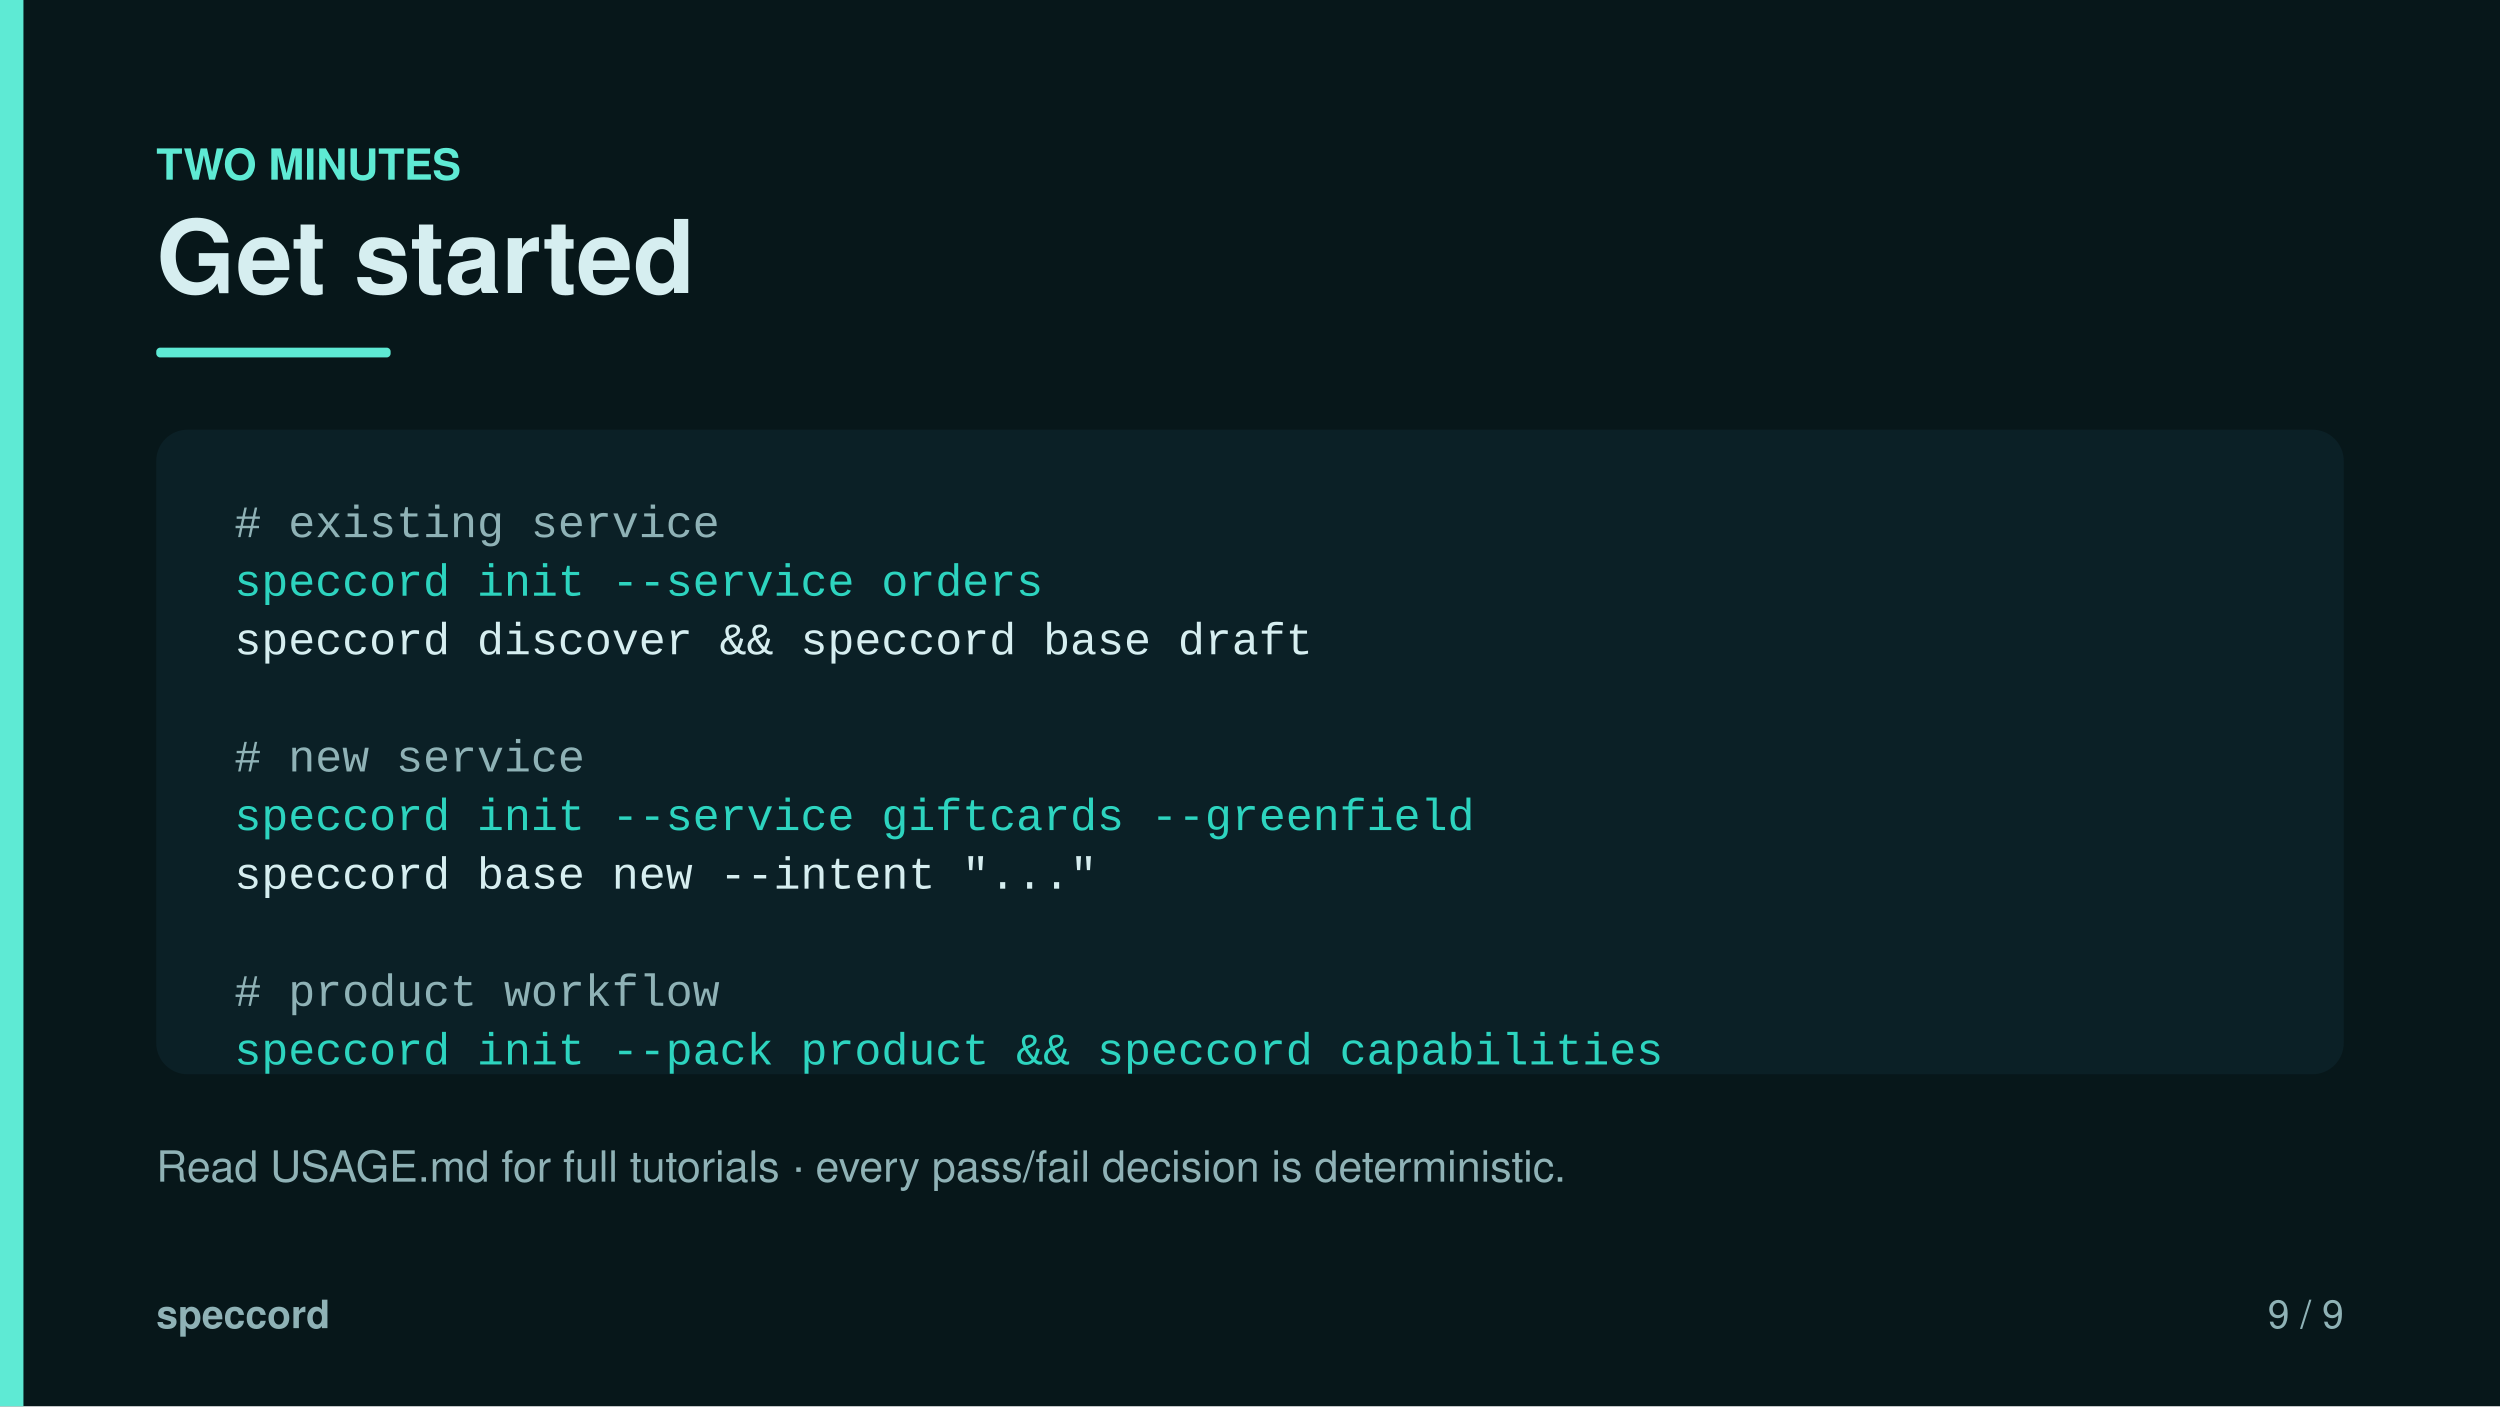
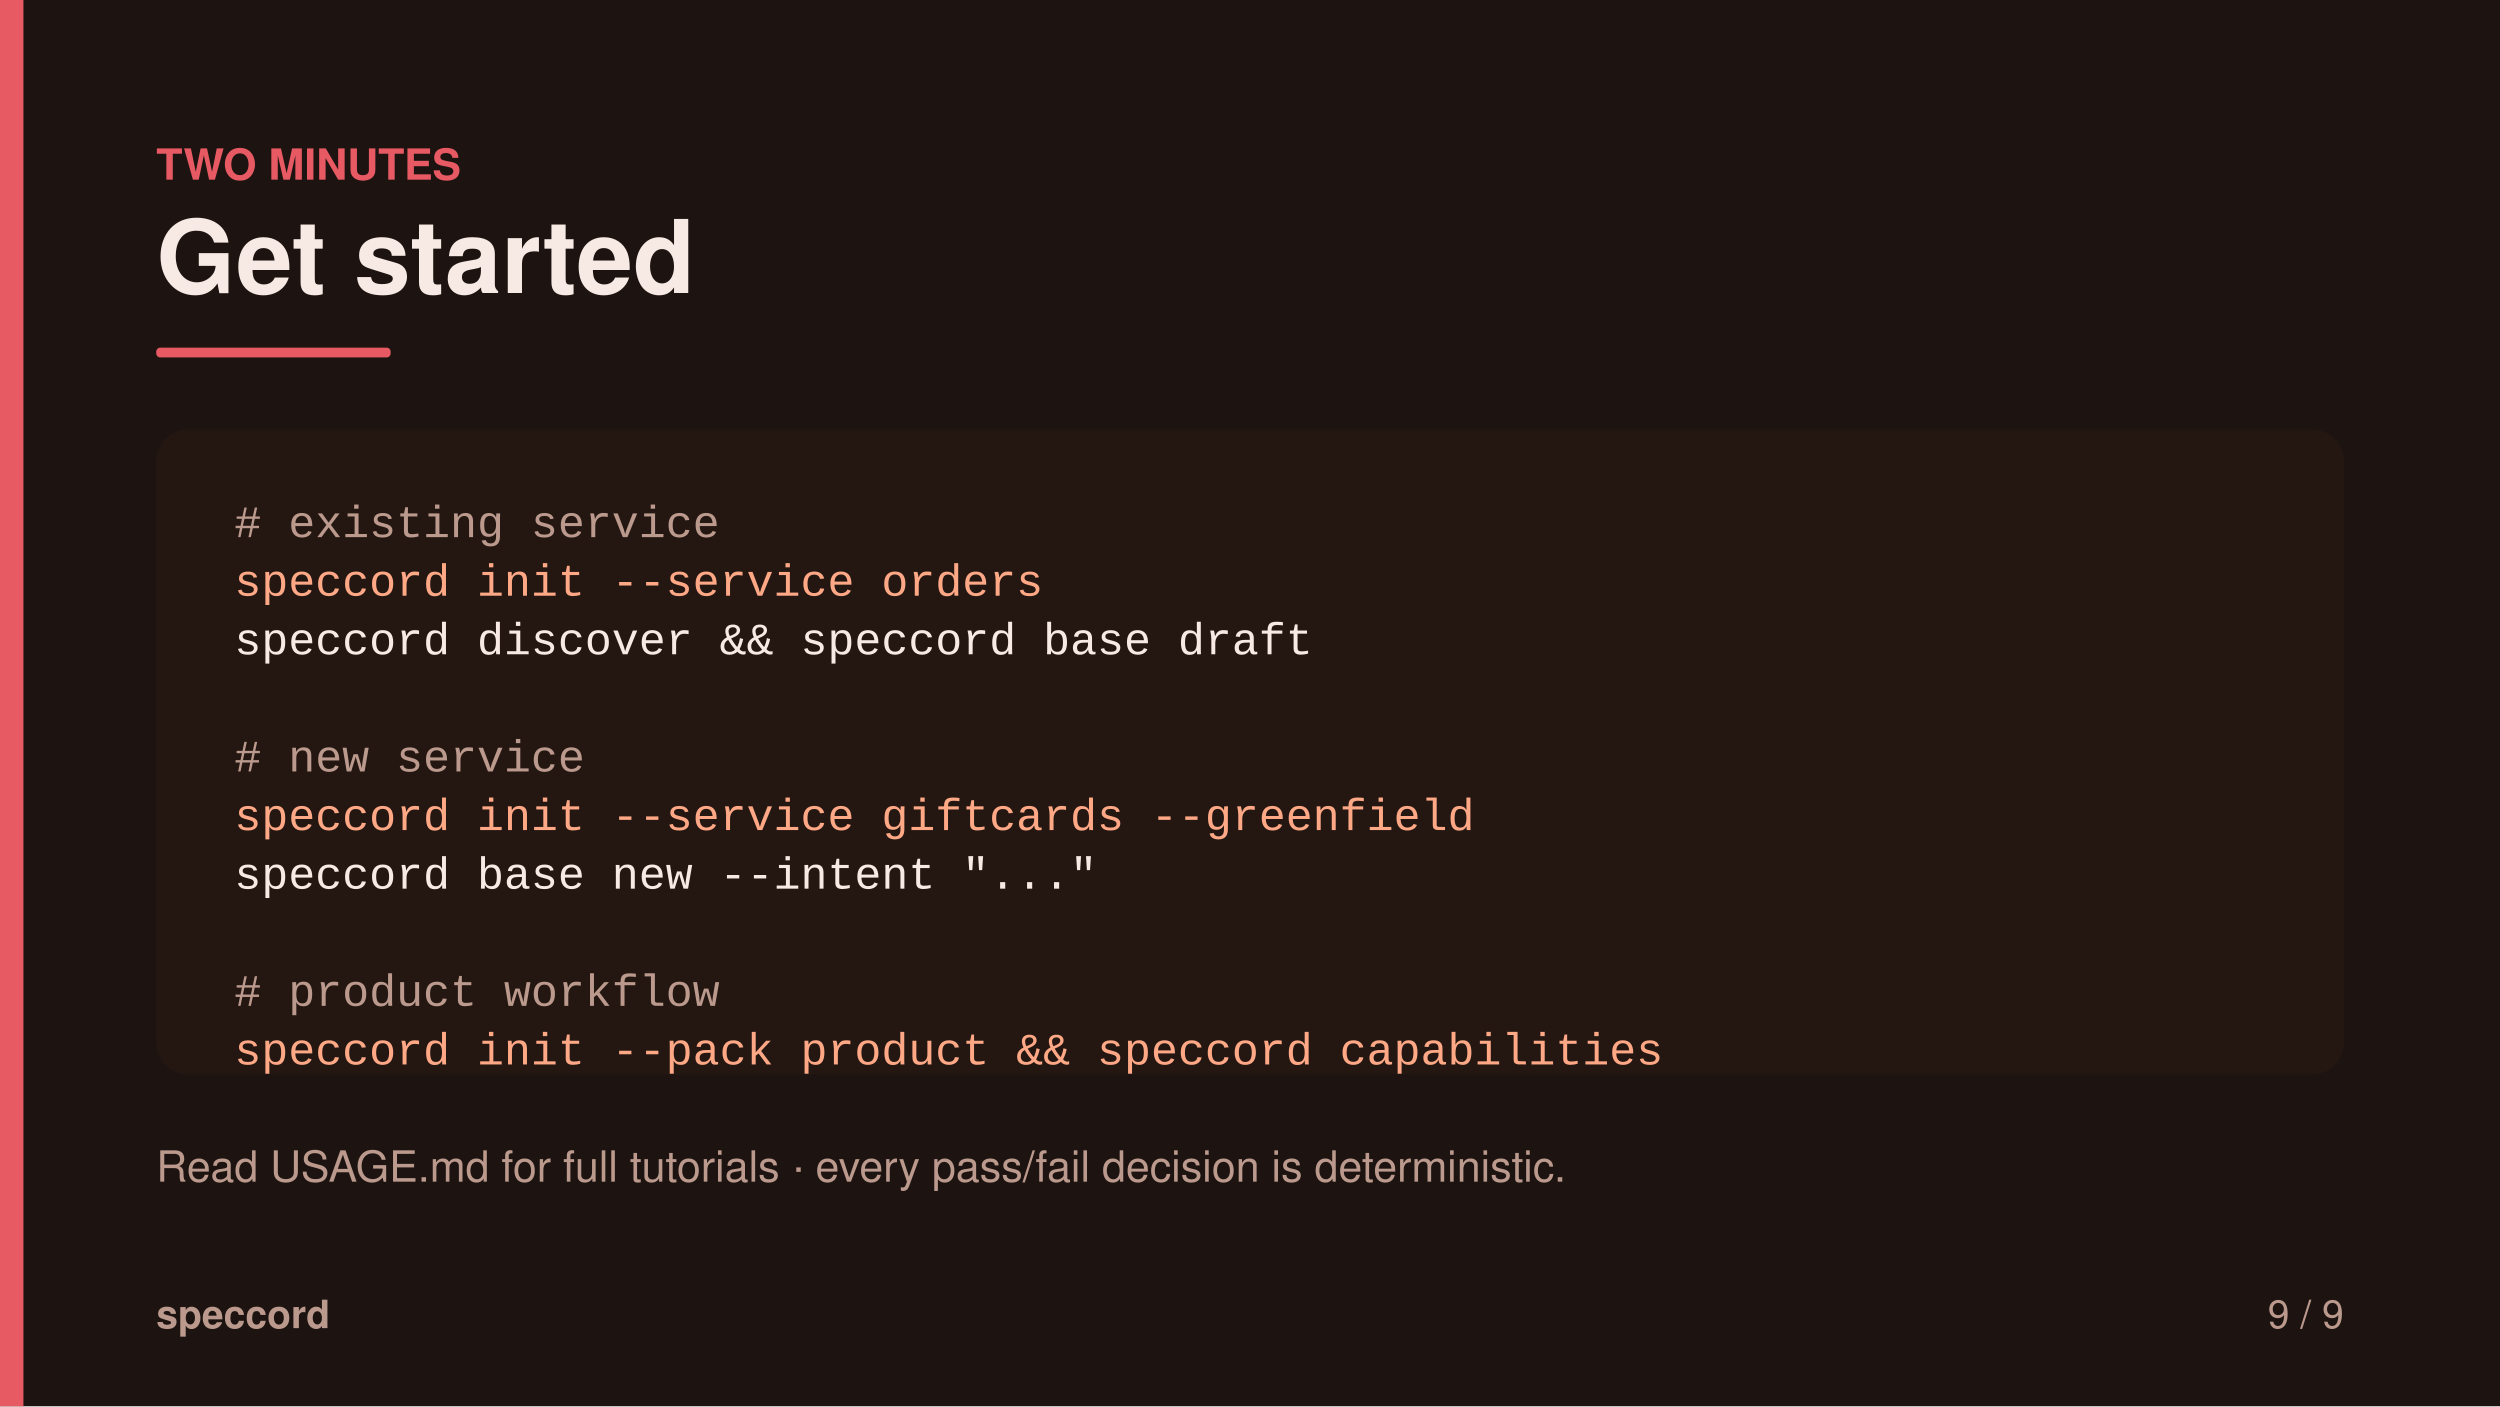
<svg xmlns="http://www.w3.org/2000/svg" viewBox="0 0 1280 720" width="1280" height="720" role="img">
-   <rect x="0" y="0" width="1280" height="720" rx="0" fill="#07171a" opacity="1.0" />
-   <rect x="0" y="0" width="12" height="720" rx="0" fill="#5eead4" opacity="1.0" />
-   <text x="80" y="92" font-family="'Helvetica Neue', Helvetica, Arial, sans-serif" font-size="22" font-weight="bold" fill="#5eead4" text-anchor="start" opacity="1.0">TWO MINUTES</text>
-   <text x="80" y="150" font-family="'Helvetica Neue', Helvetica, Arial, sans-serif" font-size="52" font-weight="bold" fill="#d6eef0" text-anchor="start" opacity="1.0">Get started</text>
-   <rect x="80" y="178" width="120" height="5" rx="2" fill="#5eead4" opacity="1.0" />
-   <rect x="80" y="220" width="1120" height="330" rx="16" fill="#0b2026" opacity="1.0" />
-   <text x="120" y="275" font-family="'SFMono-Regular', Consolas, 'Liberation Mono', monospace" font-size="23" font-weight="normal" fill="#8fb2b6" text-anchor="start" opacity="1.0"># existing service</text>
-   <text x="120" y="305" font-family="'SFMono-Regular', Consolas, 'Liberation Mono', monospace" font-size="23" font-weight="normal" fill="#2dd4bf" text-anchor="start" opacity="1.0">speccord init --service orders</text>
-   <text x="120" y="335" font-family="'SFMono-Regular', Consolas, 'Liberation Mono', monospace" font-size="23" font-weight="normal" fill="#d6eef0" text-anchor="start" opacity="1.0">speccord discover   &amp;&amp;   speccord base draft</text>
-   <text x="120" y="395" font-family="'SFMono-Regular', Consolas, 'Liberation Mono', monospace" font-size="23" font-weight="normal" fill="#8fb2b6" text-anchor="start" opacity="1.0"># new service</text>
-   <text x="120" y="425" font-family="'SFMono-Regular', Consolas, 'Liberation Mono', monospace" font-size="23" font-weight="normal" fill="#2dd4bf" text-anchor="start" opacity="1.0">speccord init --service giftcards --greenfield</text>
-   <text x="120" y="455" font-family="'SFMono-Regular', Consolas, 'Liberation Mono', monospace" font-size="23" font-weight="normal" fill="#d6eef0" text-anchor="start" opacity="1.0">speccord base new --intent "..."</text>
-   <text x="120" y="515" font-family="'SFMono-Regular', Consolas, 'Liberation Mono', monospace" font-size="23" font-weight="normal" fill="#8fb2b6" text-anchor="start" opacity="1.0"># product workflow</text>
-   <text x="120" y="545" font-family="'SFMono-Regular', Consolas, 'Liberation Mono', monospace" font-size="23" font-weight="normal" fill="#2dd4bf" text-anchor="start" opacity="1.0">speccord init --pack product   &amp;&amp;   speccord capabilities</text>
-   <text x="80" y="605" font-family="'Helvetica Neue', Helvetica, Arial, sans-serif" font-size="22" font-weight="normal" fill="#8fb2b6" text-anchor="start" opacity="1.0">Read USAGE.md for full tutorials  ·  every pass/fail decision is deterministic.</text>
-   <text x="80" y="680" font-family="'Helvetica Neue', Helvetica, Arial, sans-serif" font-size="20" font-weight="bold" fill="#8fb2b6" text-anchor="start" opacity="1.0">speccord</text>
-   <text x="1200" y="680" font-family="'Helvetica Neue', Helvetica, Arial, sans-serif" font-size="20" font-weight="normal" fill="#8fb2b6" text-anchor="end" opacity="1.0">9 / 9</text>
+   <rect x="0" y="0" width="1280" height="720" rx="0" fill="#1d1411" opacity="1.0" />
+   <rect x="0" y="0" width="12" height="720" rx="0" fill="#e85a63" opacity="1.0" />
+   <text x="80" y="92" font-family="'Helvetica Neue', Helvetica, Arial, sans-serif" font-size="22" font-weight="bold" fill="#e85a63" text-anchor="start" opacity="1.0">TWO MINUTES</text>
+   <text x="80" y="150" font-family="'Helvetica Neue', Helvetica, Arial, sans-serif" font-size="52" font-weight="bold" fill="#f7e9e3" text-anchor="start" opacity="1.0">Get started</text>
+   <rect x="80" y="178" width="120" height="5" rx="2" fill="#e85a63" opacity="1.0" />
+   <rect x="80" y="220" width="1120" height="330" rx="16" fill="#241712" opacity="1.0" />
+   <text x="120" y="275" font-family="'SFMono-Regular', Consolas, 'Liberation Mono', monospace" font-size="23" font-weight="normal" fill="#bb9a8d" text-anchor="start" opacity="1.0"># existing service</text>
+   <text x="120" y="305" font-family="'SFMono-Regular', Consolas, 'Liberation Mono', monospace" font-size="23" font-weight="normal" fill="#ffa886" text-anchor="start" opacity="1.0">speccord init --service orders</text>
+   <text x="120" y="335" font-family="'SFMono-Regular', Consolas, 'Liberation Mono', monospace" font-size="23" font-weight="normal" fill="#f7e9e3" text-anchor="start" opacity="1.0">speccord discover   &amp;&amp;   speccord base draft</text>
+   <text x="120" y="395" font-family="'SFMono-Regular', Consolas, 'Liberation Mono', monospace" font-size="23" font-weight="normal" fill="#bb9a8d" text-anchor="start" opacity="1.0"># new service</text>
+   <text x="120" y="425" font-family="'SFMono-Regular', Consolas, 'Liberation Mono', monospace" font-size="23" font-weight="normal" fill="#ffa886" text-anchor="start" opacity="1.0">speccord init --service giftcards --greenfield</text>
+   <text x="120" y="455" font-family="'SFMono-Regular', Consolas, 'Liberation Mono', monospace" font-size="23" font-weight="normal" fill="#f7e9e3" text-anchor="start" opacity="1.0">speccord base new --intent "..."</text>
+   <text x="120" y="515" font-family="'SFMono-Regular', Consolas, 'Liberation Mono', monospace" font-size="23" font-weight="normal" fill="#bb9a8d" text-anchor="start" opacity="1.0"># product workflow</text>
+   <text x="120" y="545" font-family="'SFMono-Regular', Consolas, 'Liberation Mono', monospace" font-size="23" font-weight="normal" fill="#ffa886" text-anchor="start" opacity="1.0">speccord init --pack product   &amp;&amp;   speccord capabilities</text>
+   <text x="80" y="605" font-family="'Helvetica Neue', Helvetica, Arial, sans-serif" font-size="22" font-weight="normal" fill="#bb9a8d" text-anchor="start" opacity="1.0">Read USAGE.md for full tutorials  ·  every pass/fail decision is deterministic.</text>
+   <text x="80" y="680" font-family="'Helvetica Neue', Helvetica, Arial, sans-serif" font-size="20" font-weight="bold" fill="#bb9a8d" text-anchor="start" opacity="1.0">speccord</text>
+   <text x="1200" y="680" font-family="'Helvetica Neue', Helvetica, Arial, sans-serif" font-size="20" font-weight="normal" fill="#bb9a8d" text-anchor="end" opacity="1.0">9 / 9</text>
</svg>
